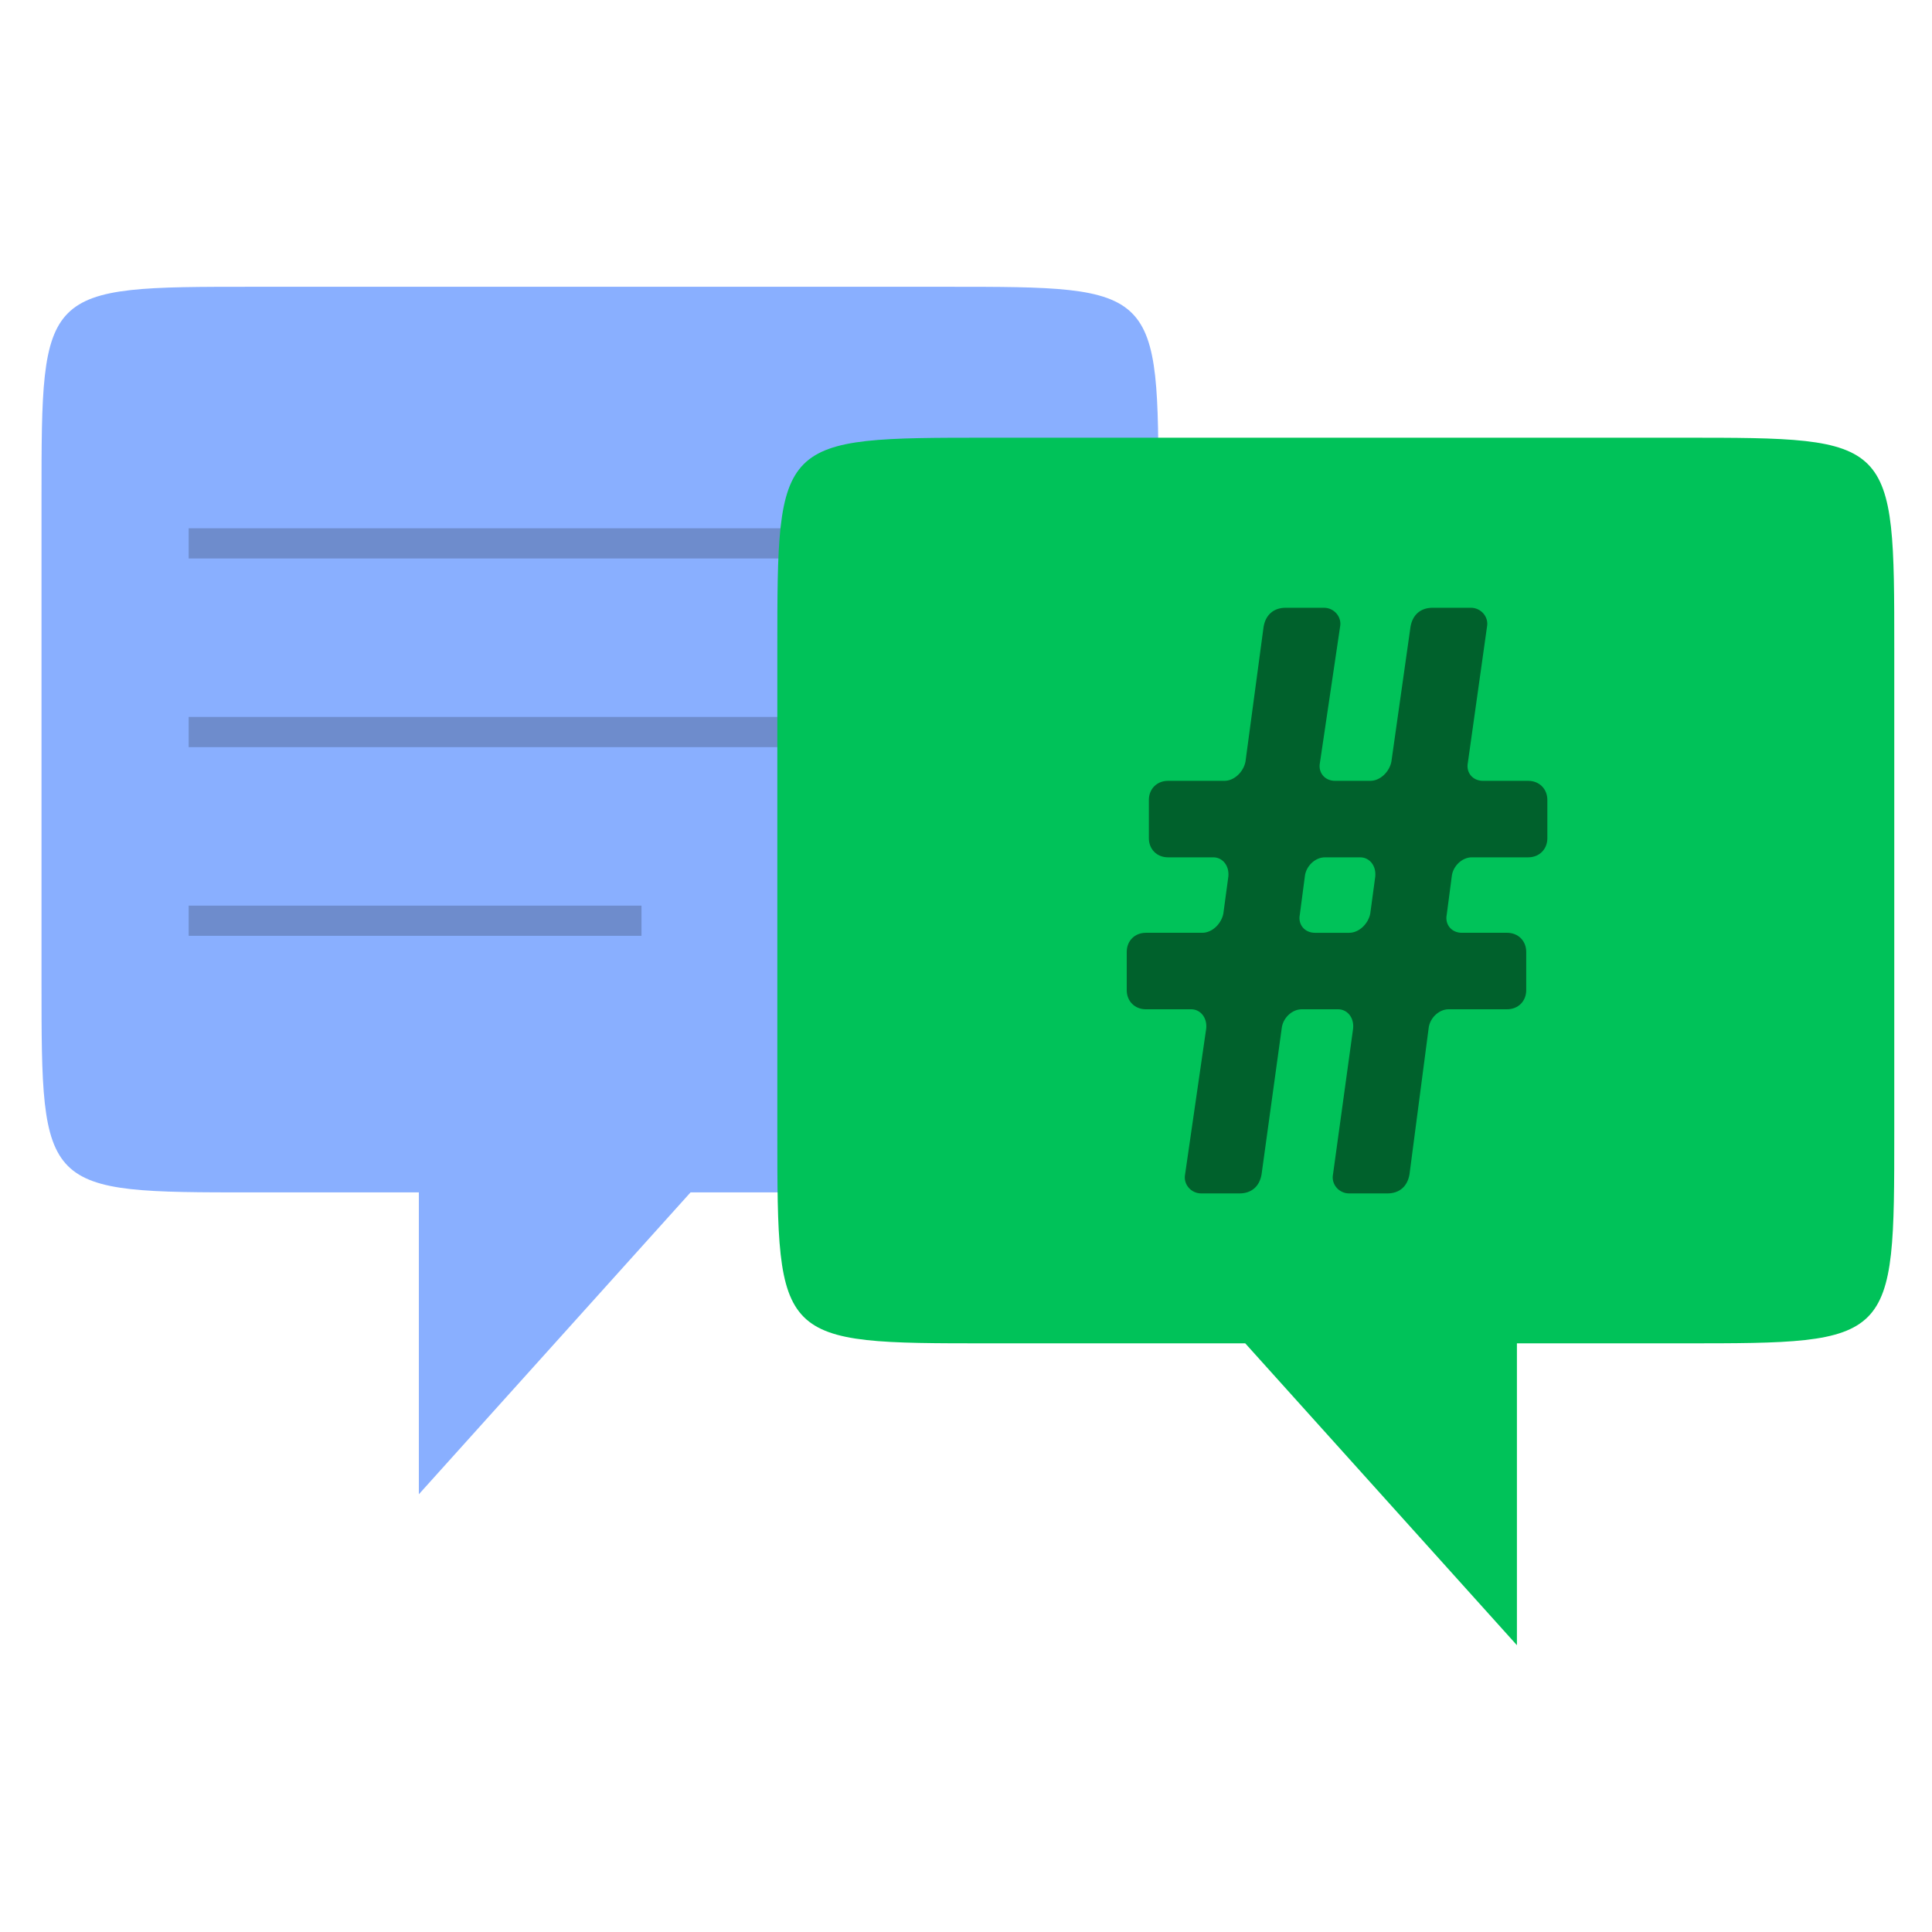
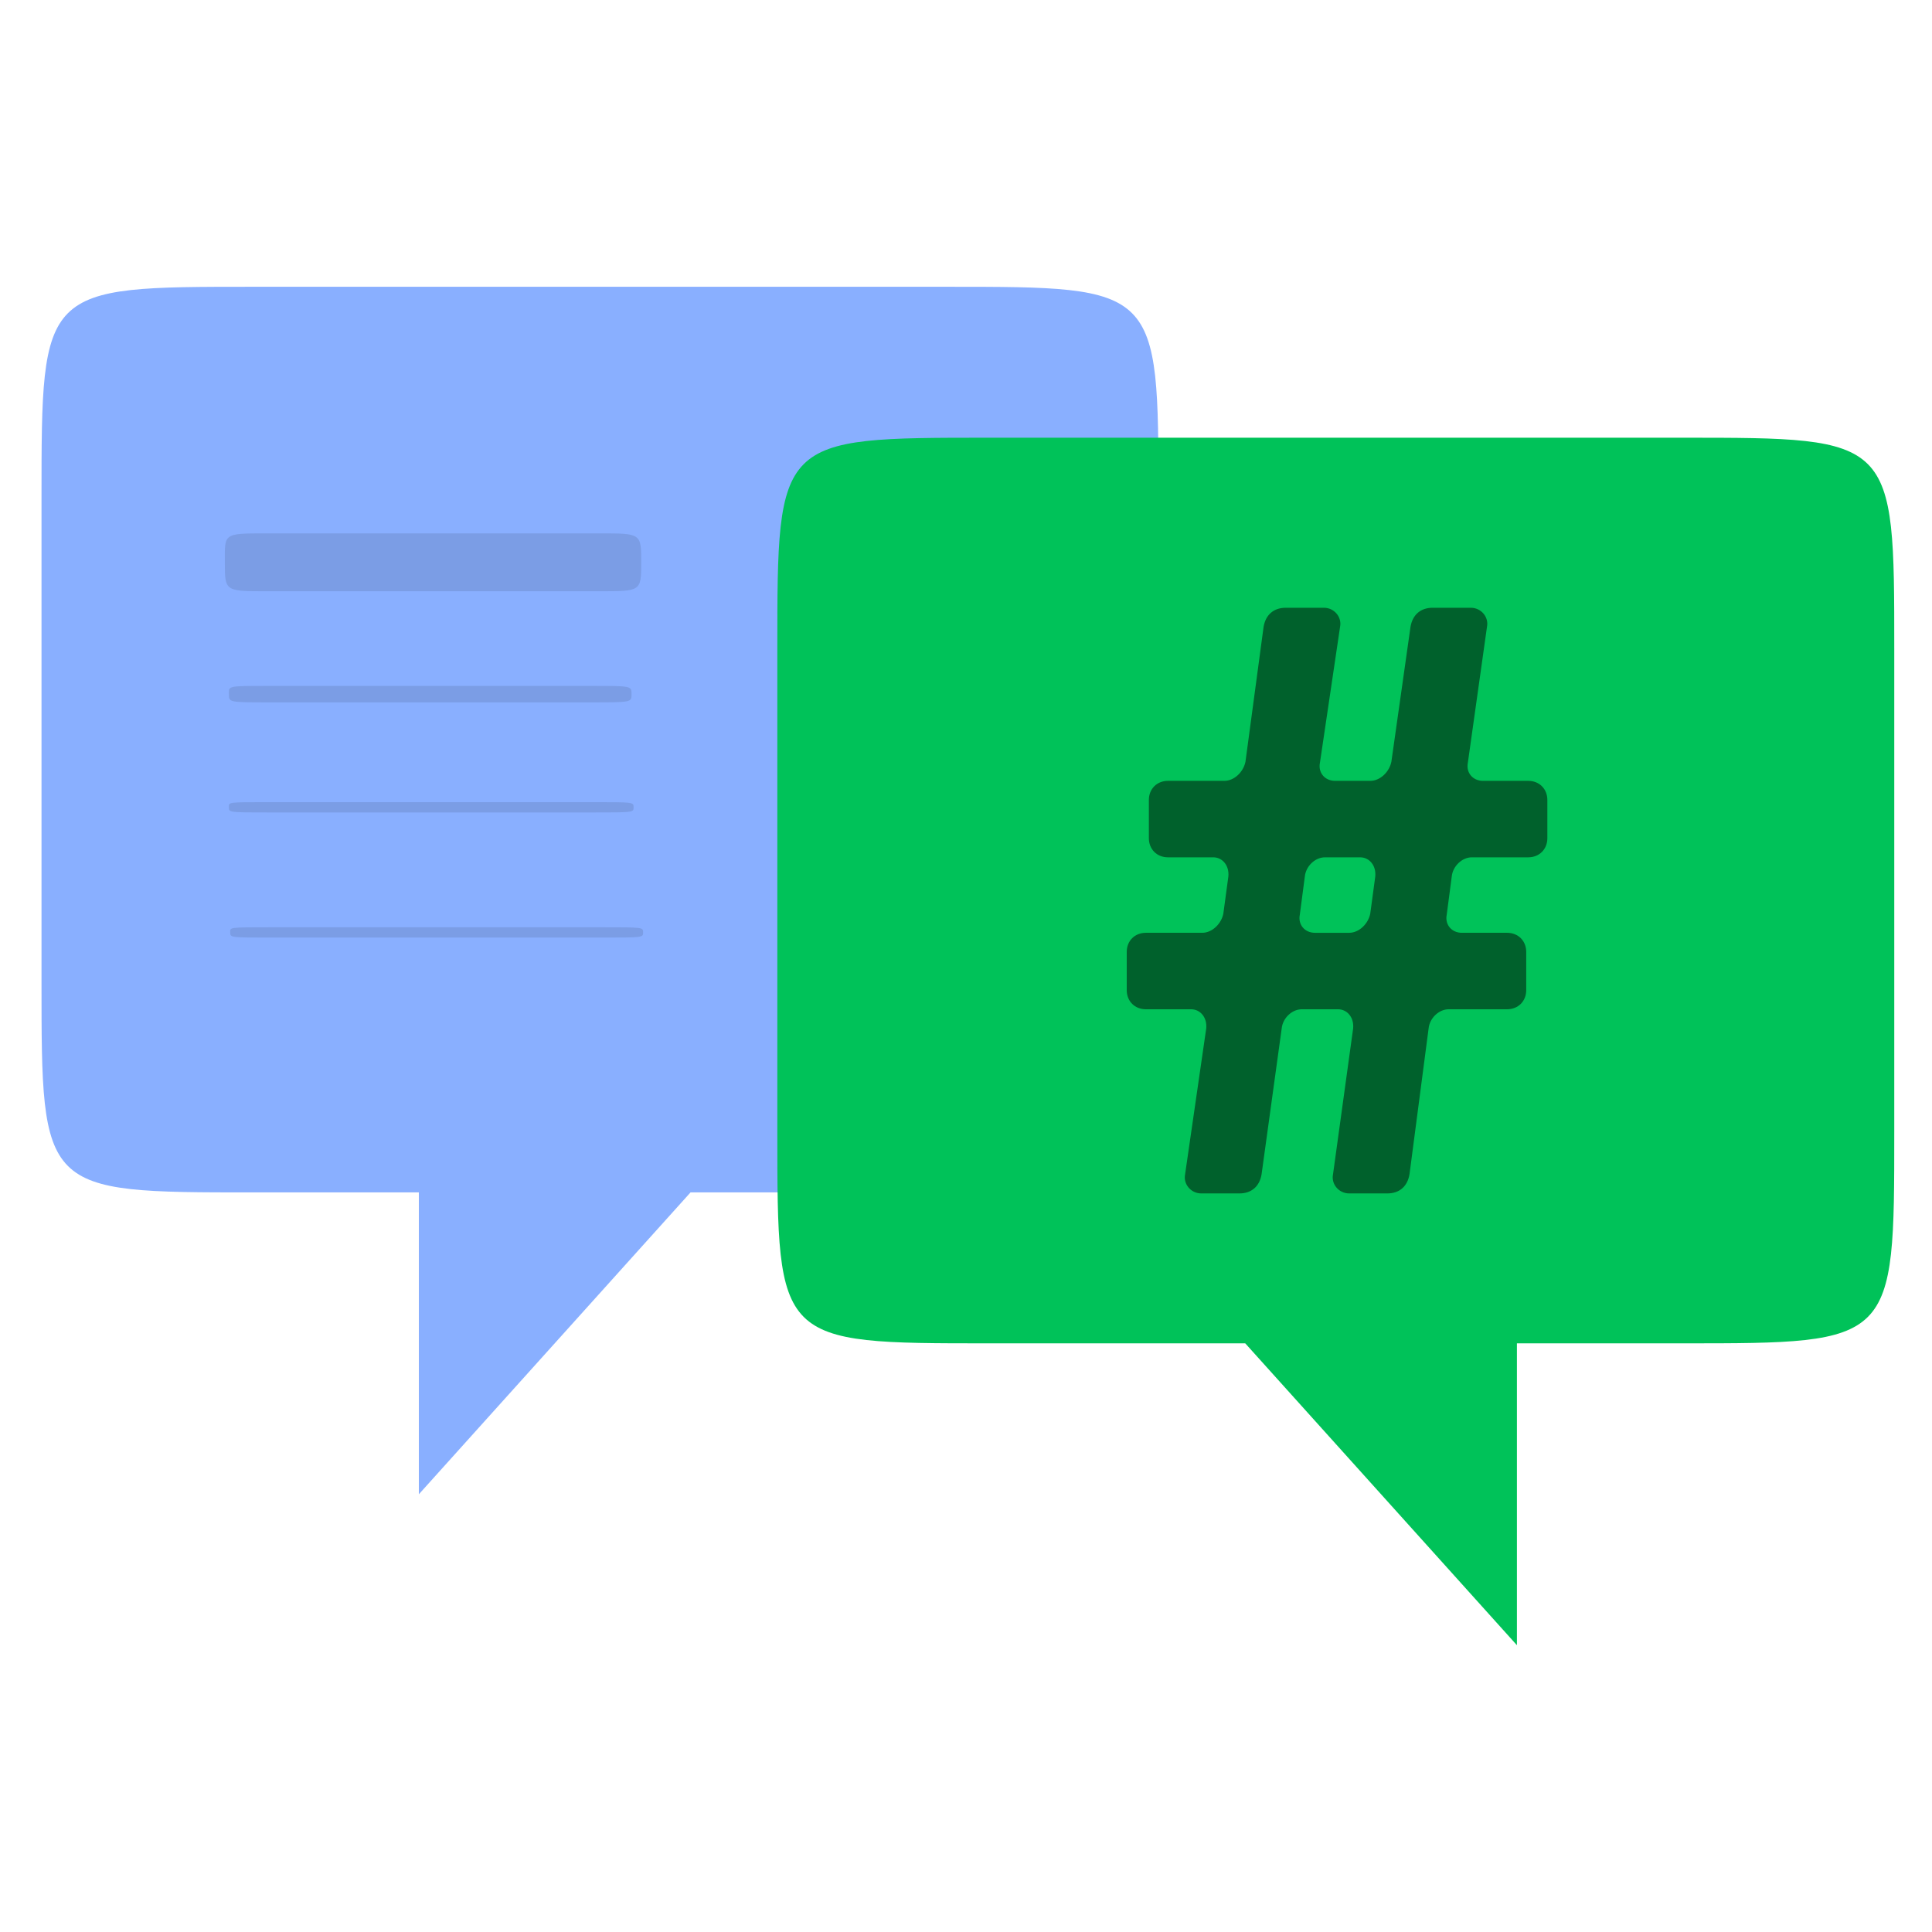
- <svg xmlns="http://www.w3.org/2000/svg" width="512px" height="512px" version="1.1" xml:space="preserve" style="fill-rule:evenodd;clip-rule:evenodd;stroke-linejoin:round;stroke-miterlimit:1.414;">
-   <g>
+ <svg xmlns="http://www.w3.org/2000/svg" width="512px" height="512px" version="1.1" xml:space="preserve" style="fill-rule:evenodd;clip-rule:evenodd;stroke-linejoin:round;stroke-miterlimit:1.414;" id="svg2">
+   <defs id="defs30" />
+   <g id="g3060">
    <g id="0" transform="matrix(-4,0,0,4,373,-3773.45)">
-       <path d="M76.5,962.362c14,0 14,0 14,14l0,32c0,14 0,14 -14,14l-11,-2.27374e-13l0,20l-18,-20l-17,2.27374e-13c-14,0 -14,0 -14,-14l0,-32c0,-14 0,-14 14,-14" style="fill:#89afff;fill-rule:nonzero;" />
-     </g>
-     <g transform="matrix(0.970059,-9.37733e-17,-9.37733e-17,1.35292,11.1976,-22.3501)">
-       <rect x="40" y="120" width="226.79" height="5.913" style="fill:#000;fill-opacity:0.2;" />
-     </g>
-     <g transform="matrix(0.970059,-9.37733e-17,-9.37733e-17,1.35292,11.1976,27.6499)">
-       <rect x="40" y="120" width="226.79" height="5.913" style="fill:#000;fill-opacity:0.2;" />
-     </g>
-     <g transform="matrix(0.529123,-2.01771e-16,-2.01771e-16,1.35292,28.8351,77.6499)">
-       <rect x="40" y="120" width="226.79" height="5.913" style="fill:#000;fill-opacity:0.2;" />
+       <path d="m 76.5,962.362 c 14,0 14,0 14,14 l 0,32 c 0,14 0,14 -14,14 l -11,0 0,20 -18,-20 -17,0 c -14,0 -14,0 -14,-14 l 0,-32 c 0,-14 0,-14 14,-14" style="fill:#89afff;fill-rule:nonzero" id="path7" />
    </g>
    <g id="01" transform="matrix(4,0,0,4,140,-3733.45)">
-       <path d="M76.5,962.362c14,0 14,0 14,14l0,32c0,14 0,14 -14,14l-11,-6.82121e-13l0,20l-18,-20l-17,6.82121e-13c-14,0 -14,0 -14,-14l0,-32c0,-14 0,-14 14,-14" style="fill:#00c259;fill-rule:nonzero;" />
+       <path d="m 76.5,962.362 c 14,0 14,0 14,14 l 0,32 c 0,14 0,14 -14,14 l -11,0 0,20 -18,-20 -17,0 c -14,0 -14,0 -14,-14 l 0,-32 c 0,-14 0,-14 14,-14" style="fill:#00c259;fill-rule:nonzero" id="path22" />
    </g>
-     <g transform="matrix(1,0,0,1,-61.1053,101.029)">
-       <path d="M439.703,171.504c0.267,-2.667 2.667,-5.067 5.333,-5.067l15.467,0c2.933,0 5.067,-2.133 5.067,-5.067l0,-10.133c0,-2.933 -2.133,-5.067 -5.067,-5.067l-12,0c-2.667,0 -4.533,-2.133 -4,-4.8l1.333,-10.133c0.267,-2.667 2.667,-5.067 5.333,-5.067l14.933,0c2.933,0 5.067,-2.133 5.067,-5.067l0,-10.133c0,-2.933 -2.133,-5.067 -5.067,-5.067l-12,0c-2.667,0 -4.533,-2.133 -4,-4.8l5.067,-36c0.533,-2.667 -1.6,-5.067 -4.267,-5.067l-10.133,0c-3.2,0 -5.333,1.867 -5.867,5.067l-5.067,35.733c-0.533,2.667 -2.933,5.067 -5.6,5.067l-9.333,0c-2.667,0 -4.533,-2.133 -4,-4.8l5.333,-36c0.533,-2.667 -1.6,-5.067 -4.267,-5.067l-10.133,0c-3.2,0 -5.333,1.867 -5.867,5.067l-4.8,35.733c-0.533,2.667 -2.933,5.067 -5.6,5.067l-14.933,0c-2.933,0 -5.067,2.133 -5.067,5.067l0,10.133c0,2.933 2.133,5.067 5.067,5.067l12,0c2.4,0 4.267,2.133 4,5.067l-1.333,9.867c-0.533,2.667 -2.933,5.067 -5.6,5.067l-14.933,0c-2.933,0 -5.067,2.133 -5.067,5.067l0,10.133c0,2.933 2.133,5.067 5.067,5.067l12,0c2.4,0 4.267,2.133 4,5.067l-5.6,38.667c-0.533,2.667 1.6,5.067 4.267,5.067l10.133,0c3.2,0 5.333,-1.867 5.867,-5.067l5.333,-38.667c0.267,-2.667 2.667,-5.067 5.333,-5.067l9.6,0c2.4,0 4.267,2.133 4,5.067l-5.333,38.667c-0.533,2.667 1.6,5.067 4.267,5.067l10.133,0c3.2,0 5.333,-1.867 5.867,-5.067l5.067,-38.667ZM409.569,146.171c-2.667,0 -4.533,-2.133 -4,-4.8l1.333,-10.133c0.267,-2.667 2.667,-5.067 5.333,-5.067l9.333,0c2.4,0 4.267,2.133 4,5.067l-1.333,9.867c-0.533,2.667 -2.933,5.067 -5.6,5.067l-9.067,0Z" style="fill:#000;fill-opacity:0.502;fill-rule:nonzero;" />
+     <g transform="translate(-61.1053,101.029)" id="g24">
+       <path d="m 439.703,171.504 c 0.267,-2.667 2.667,-5.067 5.333,-5.067 l 15.467,0 c 2.933,0 5.067,-2.133 5.067,-5.067 l 0,-10.133 c 0,-2.933 -2.133,-5.067 -5.067,-5.067 l -12,0 c -2.667,0 -4.533,-2.133 -4,-4.8 l 1.333,-10.133 c 0.267,-2.667 2.667,-5.067 5.333,-5.067 l 14.933,0 c 2.933,0 5.067,-2.133 5.067,-5.067 l 0,-10.133 c 0,-2.933 -2.133,-5.067 -5.067,-5.067 l -12,0 c -2.667,0 -4.533,-2.133 -4,-4.8 l 5.067,-36 c 0.533,-2.667 -1.6,-5.067 -4.267,-5.067 l -10.133,0 c -3.2,0 -5.333,1.867 -5.867,5.067 l -5.067,35.733 c -0.533,2.667 -2.933,5.067 -5.6,5.067 l -9.333,0 c -2.667,0 -4.533,-2.133 -4,-4.8 l 5.333,-36 c 0.533,-2.667 -1.6,-5.067 -4.267,-5.067 l -10.133,0 c -3.2,0 -5.333,1.867 -5.867,5.067 l -4.8,35.733 c -0.533,2.667 -2.933,5.067 -5.6,5.067 l -14.933,0 c -2.933,0 -5.067,2.133 -5.067,5.067 l 0,10.133 c 0,2.933 2.133,5.067 5.067,5.067 l 12,0 c 2.4,0 4.267,2.133 4,5.067 l -1.333,9.867 c -0.533,2.667 -2.933,5.067 -5.6,5.067 l -14.933,0 c -2.933,0 -5.067,2.133 -5.067,5.067 l 0,10.133 c 0,2.933 2.133,5.067 5.067,5.067 l 12,0 c 2.4,0 4.267,2.133 4,5.067 l -5.6,38.667 c -0.533,2.667 1.6,5.067 4.267,5.067 l 10.133,0 c 3.2,0 5.333,-1.867 5.867,-5.067 l 5.333,-38.667 c 0.267,-2.667 2.667,-5.067 5.333,-5.067 l 9.6,0 c 2.4,0 4.267,2.133 4,5.067 l -5.333,38.667 c -0.533,2.667 1.6,5.067 4.267,5.067 l 10.133,0 c 3.2,0 5.333,-1.867 5.867,-5.067 l 5.067,-38.667 z m -30.134,-25.333 c -2.667,0 -4.533,-2.133 -4,-4.8 l 1.333,-10.133 c 0.267,-2.667 2.667,-5.067 5.333,-5.067 l 9.333,0 c 2.4,0 4.267,2.133 4,5.067 l -1.333,9.867 c -0.533,2.667 -2.933,5.067 -5.6,5.067 l -9.067,0 z" style="fill:#000000;fill-opacity:0.502;fill-rule:nonzero" id="path26" />
    </g>
+     <path d="m 70.621,141.348 88.275,0 c 11.034,0 11.034,0 11.034,7.67 0,7.67 0,7.67 -11.034,7.67 l -88.275,0 c -11.034,0 -11.034,0 -11.034,-7.67 0,-7.67 -0.581,-7.67 11.034,-7.67 z" style="fill:#000000;fill-opacity:0.102;fill-rule:nonzero;stroke-linejoin:round;stroke-miterlimit:1.414" id="path16" />
+     <path d="m 71.326,181.772 85.369,0 c 10.671,0 10.671,0 10.671,2.18 0,2.18 0,2.18 -10.671,2.18 l -85.369,0 c -10.671,0 -10.671,0 -10.671,-2.18 0,-2.18 -0.562,-2.18 10.671,-2.18 z" style="fill:#000000;fill-opacity:0.102;fill-rule:nonzero;stroke-linejoin:round;stroke-miterlimit:1.414" id="path18" />
+     <path d="m 71.38,212.577 85.803,0 c 10.725,0 10.725,0 10.725,1.366 0,1.366 0,1.366 -10.725,1.366 l -85.803,0 c -10.725,0 -10.725,0 -10.725,-1.366 0,-1.366 -0.564,-1.366 10.725,-1.366 z" style="fill:#000000;fill-opacity:0.102;fill-rule:nonzero;stroke-linejoin:round;stroke-miterlimit:1.414" id="path20" />
+     <path d="m 71.949,245.737 87.538,0 c 10.942,0 10.942,0 10.942,1.366 0,1.366 0,1.366 -10.942,1.366 l -87.538,0 c -10.942,0 -10.942,0 -10.942,-1.366 0,-1.366 -0.576,-1.366 10.942,-1.366 z" style="fill:#000000;fill-opacity:0.102;fill-rule:nonzero;stroke-linejoin:round;stroke-miterlimit:1.414" id="path20-7" />
  </g>
</svg>
